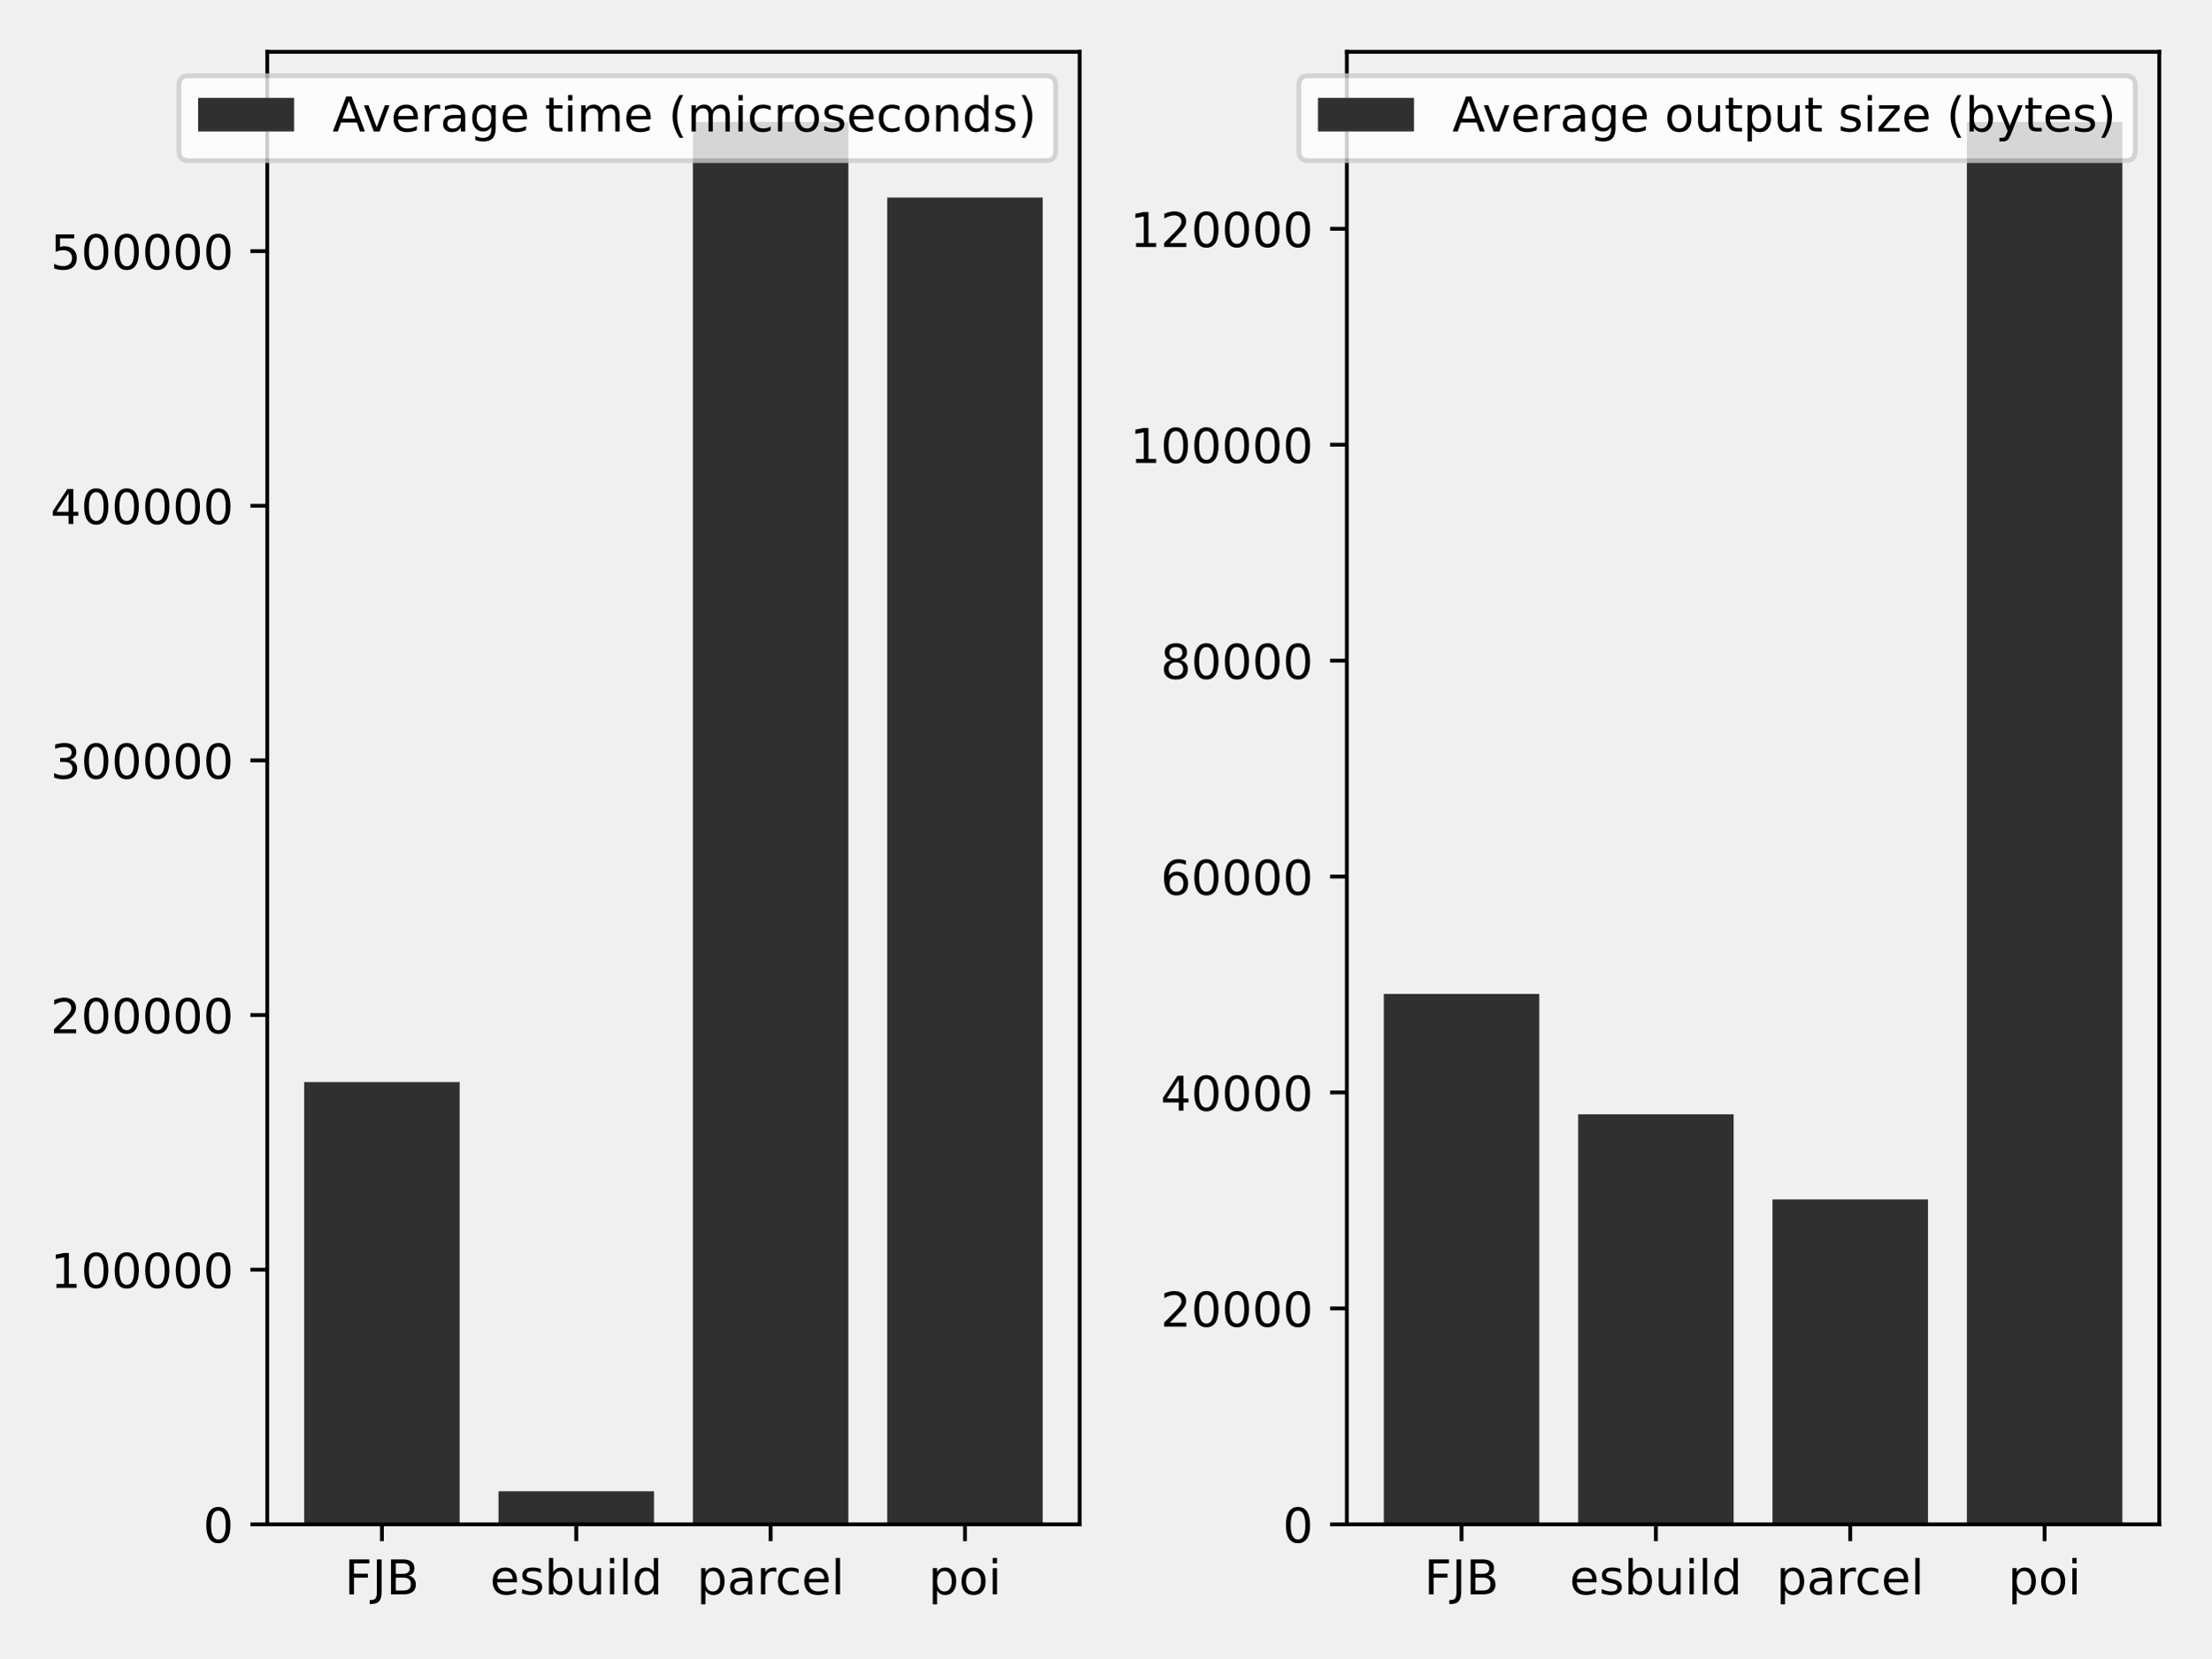
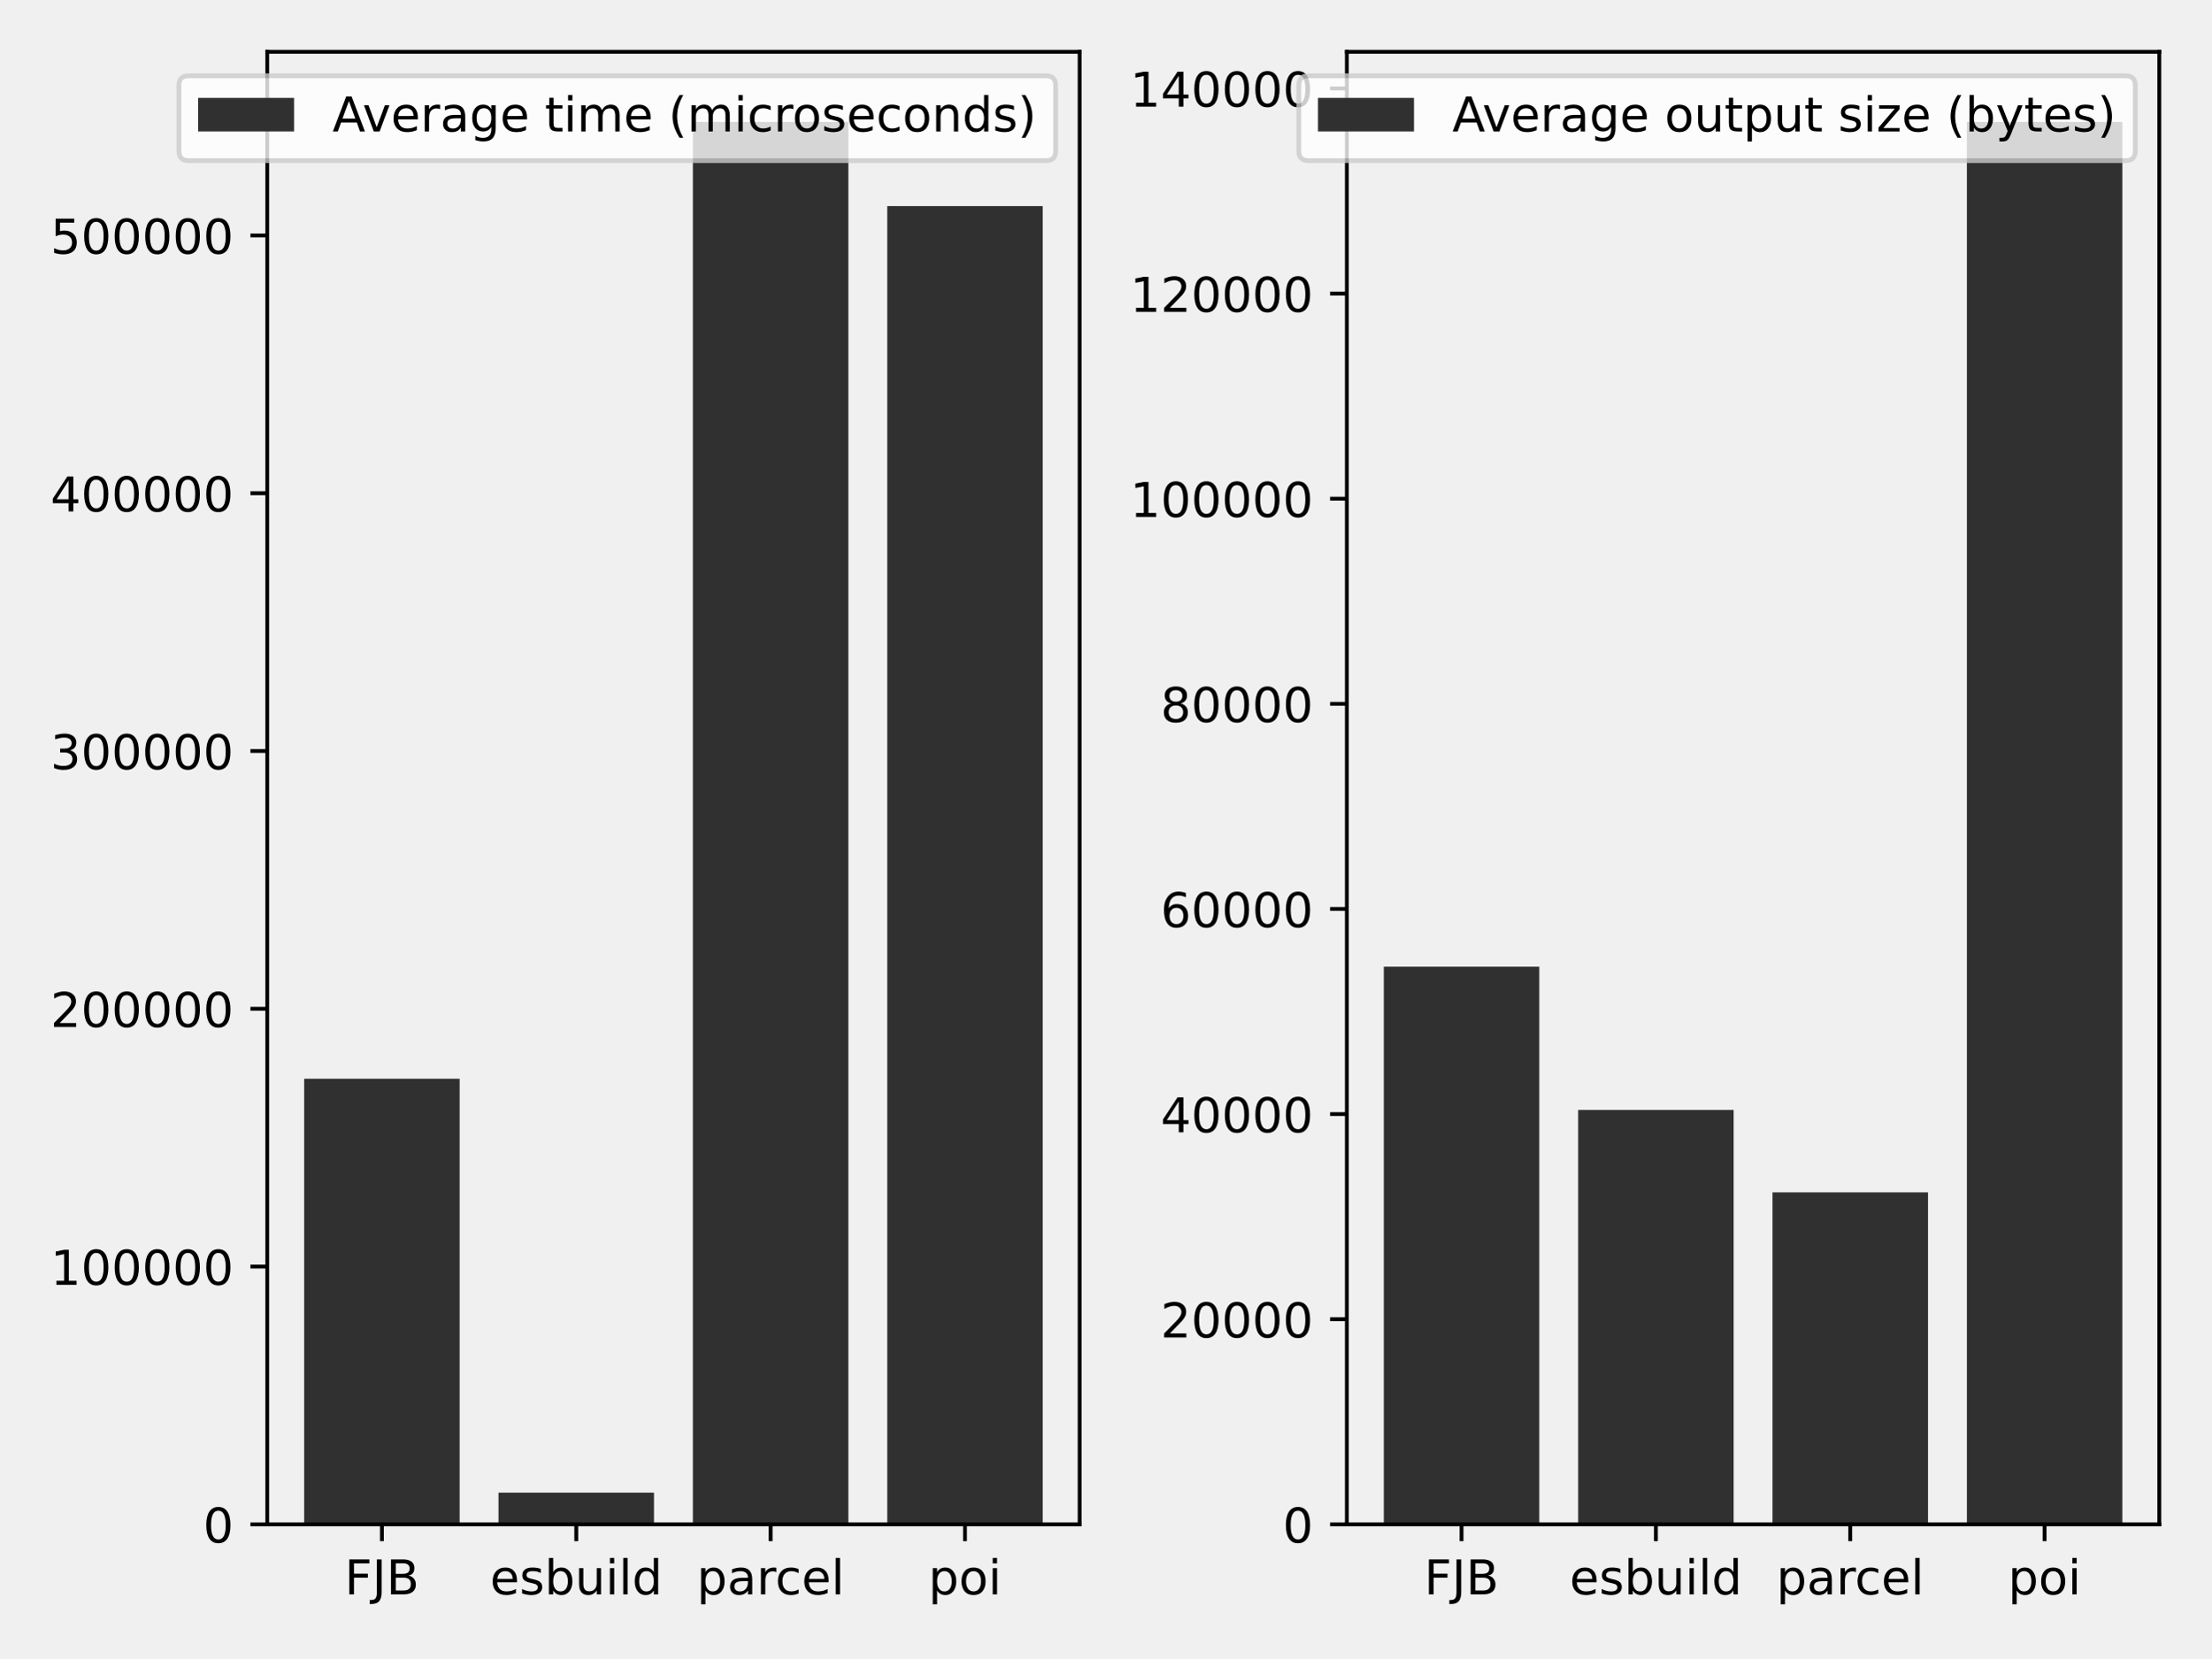
<svg xmlns="http://www.w3.org/2000/svg" xmlns:xlink="http://www.w3.org/1999/xlink" height="345.6pt" version="1.1" viewBox="0 0 460.8 345.6" width="460.8pt">
  <defs>
    <style type="text/css">*{stroke-linecap:butt;stroke-linejoin:round;}</style>
  </defs>
  <g id="figure_1">
    <g id="patch_1">
      <path d="M 0 345.6  L 460.8 345.6  L 460.8 0  L 0 0  z " style="fill:none;" />
    </g>
    <g id="axes_1">
      <g id="patch_2">
        <path d="M 55.69 317.72  L 225 317.72  L 225 10.8  L 55.69 10.8  z " style="fill:none;" />
      </g>
      <g id="patch_3">
-         <path clip-path="url(#pa4a17bff39)" d="M 63.386 317.72  L 95.79 317.72  L 95.79 225.538  L 63.386 225.538  z " style="fill:#303030;" />
+         <path clip-path="url(#p96d8b000bb)" d="M 63.386 317.72  L 95.79 317.72  L 95.79 224.85  L 63.386 224.85  z " style="fill:#303030;" />
      </g>
      <g id="patch_4">
-         <path clip-path="url(#pa4a17bff39)" d="M 103.891 317.72  L 136.295 317.72  L 136.295 310.823  L 103.891 310.823  z " style="fill:#303030;" />
+         <path clip-path="url(#p96d8b000bb)" d="M 103.891 317.72  L 136.295 317.72  L 136.295 311.109  L 103.891 311.109  z " style="fill:#303030;" />
      </g>
      <g id="patch_5">
-         <path clip-path="url(#pa4a17bff39)" d="M 144.395 317.72  L 176.799 317.72  L 176.799 25.415  L 144.395 25.415  z " style="fill:#303030;" />
+         <path clip-path="url(#p96d8b000bb)" d="M 144.395 317.72  L 176.799 317.72  L 176.799 25.415  L 144.395 25.415  z " style="fill:#303030;" />
      </g>
      <g id="patch_6">
-         <path clip-path="url(#pa4a17bff39)" d="M 184.9 317.72  L 217.304 317.72  L 217.304 41.172  L 184.9 41.172  z " style="fill:#303030;" />
+         <path clip-path="url(#p96d8b000bb)" d="M 184.9 317.72  L 217.304 317.72  L 217.304 42.957  L 184.9 42.957  z " style="fill:#303030;" />
      </g>
      <g id="matplotlib.axis_1">
        <g id="xtick_1">
          <g id="line2d_1">
            <defs>
-               <path d="M 0 0  L 0 3.5  " id="m2bb7d2130a" style="stroke:#000000;stroke-width:0.8;" />
+               <path d="M 0 0  L 0 3.5  " id="m49a5383180" style="stroke:#000000;stroke-width:0.8;" />
            </defs>
            <g>
-               <use style="stroke:#000000;stroke-width:0.8;" x="79.588" xlink:href="#m2bb7d2130a" y="317.72" />
+               <use style="stroke:#000000;stroke-width:0.8;" x="79.588" xlink:href="#m49a5383180" y="317.72" />
            </g>
          </g>
          <g id="text_1">
            <g transform="translate(71.80657 332.3184)scale(0.1 -0.1)">
              <defs>
                <path d="M 9.812 72.906  L 51.703 72.906  L 51.703 64.594  L 19.672 64.594  L 19.672 43.109  L 48.578 43.109  L 48.578 34.812  L 19.672 34.812  L 19.672 0  L 9.812 0  z " id="DejaVuSans-70" />
                <path d="M 9.812 72.906  L 19.672 72.906  L 19.672 5.078  Q 19.672 -8.109 14.672 -14.062  Q 9.672 -20.016 -1.422 -20.016  L -5.172 -20.016  L -5.172 -11.719  L -2.094 -11.719  Q 4.438 -11.719 7.125 -8.047  Q 9.812 -4.391 9.812 5.078  z " id="DejaVuSans-74" />
                <path d="M 19.672 34.812  L 19.672 8.109  L 35.5 8.109  Q 43.453 8.109 47.281 11.406  Q 51.125 14.703 51.125 21.484  Q 51.125 28.328 47.281 31.562  Q 43.453 34.812 35.5 34.812  z M 19.672 64.797  L 19.672 42.828  L 34.281 42.828  Q 41.5 42.828 45.031 45.531  Q 48.578 48.25 48.578 53.812  Q 48.578 59.328 45.031 62.062  Q 41.5 64.797 34.281 64.797  z M 9.812 72.906  L 35.016 72.906  Q 46.297 72.906 52.391 68.219  Q 58.5 63.531 58.5 54.891  Q 58.5 48.188 55.375 44.234  Q 52.25 40.281 46.188 39.312  Q 53.469 37.75 57.5 32.781  Q 61.531 27.828 61.531 20.406  Q 61.531 10.641 54.891 5.312  Q 48.25 0 35.984 0  L 9.812 0  z " id="DejaVuSans-66" />
              </defs>
              <use xlink:href="#DejaVuSans-70" />
              <use x="57.52" xlink:href="#DejaVuSans-74" />
              <use x="87.012" xlink:href="#DejaVuSans-66" />
            </g>
          </g>
        </g>
        <g id="xtick_2">
          <g id="line2d_2">
            <g>
-               <use style="stroke:#000000;stroke-width:0.8;" x="120.093" xlink:href="#m2bb7d2130a" y="317.72" />
+               <use style="stroke:#000000;stroke-width:0.8;" x="120.093" xlink:href="#m49a5383180" y="317.72" />
            </g>
          </g>
          <g id="text_2">
            <g transform="translate(102.116 332.3184)scale(0.1 -0.1)">
              <defs>
                <path d="M 56.203 29.594  L 56.203 25.203  L 14.891 25.203  Q 15.484 15.922 20.484 11.062  Q 25.484 6.203 34.422 6.203  Q 39.594 6.203 44.453 7.469  Q 49.312 8.734 54.109 11.281  L 54.109 2.781  Q 49.266 0.734 44.188 -0.344  Q 39.109 -1.422 33.891 -1.422  Q 20.797 -1.422 13.156 6.188  Q 5.516 13.812 5.516 26.812  Q 5.516 40.234 12.766 48.109  Q 20.016 56 32.328 56  Q 43.359 56 49.781 48.891  Q 56.203 41.797 56.203 29.594  z M 47.219 32.234  Q 47.125 39.594 43.094 43.984  Q 39.062 48.391 32.422 48.391  Q 24.906 48.391 20.391 44.141  Q 15.875 39.891 15.188 32.172  z " id="DejaVuSans-101" />
                <path d="M 44.281 53.078  L 44.281 44.578  Q 40.484 46.531 36.375 47.5  Q 32.281 48.484 27.875 48.484  Q 21.188 48.484 17.844 46.438  Q 14.5 44.391 14.5 40.281  Q 14.5 37.156 16.891 35.375  Q 19.281 33.594 26.516 31.984  L 29.594 31.297  Q 39.156 29.25 43.188 25.516  Q 47.219 21.781 47.219 15.094  Q 47.219 7.469 41.188 3.016  Q 35.156 -1.422 24.609 -1.422  Q 20.219 -1.422 15.453 -0.562  Q 10.688 0.297 5.422 2  L 5.422 11.281  Q 10.406 8.688 15.234 7.391  Q 20.062 6.109 24.812 6.109  Q 31.156 6.109 34.562 8.281  Q 37.984 10.453 37.984 14.406  Q 37.984 18.062 35.516 20.016  Q 33.062 21.969 24.703 23.781  L 21.578 24.516  Q 13.234 26.266 9.516 29.906  Q 5.812 33.547 5.812 39.891  Q 5.812 47.609 11.281 51.797  Q 16.75 56 26.812 56  Q 31.781 56 36.172 55.266  Q 40.578 54.547 44.281 53.078  z " id="DejaVuSans-115" />
                <path d="M 48.688 27.297  Q 48.688 37.203 44.609 42.844  Q 40.531 48.484 33.406 48.484  Q 26.266 48.484 22.188 42.844  Q 18.109 37.203 18.109 27.297  Q 18.109 17.391 22.188 11.75  Q 26.266 6.109 33.406 6.109  Q 40.531 6.109 44.609 11.75  Q 48.688 17.391 48.688 27.297  z M 18.109 46.391  Q 20.953 51.266 25.266 53.625  Q 29.594 56 35.594 56  Q 45.562 56 51.781 48.094  Q 58.016 40.188 58.016 27.297  Q 58.016 14.406 51.781 6.484  Q 45.562 -1.422 35.594 -1.422  Q 29.594 -1.422 25.266 0.953  Q 20.953 3.328 18.109 8.203  L 18.109 0  L 9.078 0  L 9.078 75.984  L 18.109 75.984  z " id="DejaVuSans-98" />
                <path d="M 8.5 21.578  L 8.5 54.688  L 17.484 54.688  L 17.484 21.922  Q 17.484 14.156 20.5 10.266  Q 23.531 6.391 29.594 6.391  Q 36.859 6.391 41.078 11.031  Q 45.312 15.672 45.312 23.688  L 45.312 54.688  L 54.297 54.688  L 54.297 0  L 45.312 0  L 45.312 8.406  Q 42.047 3.422 37.719 1  Q 33.406 -1.422 27.688 -1.422  Q 18.266 -1.422 13.375 4.438  Q 8.5 10.297 8.5 21.578  z M 31.109 56  z " id="DejaVuSans-117" />
                <path d="M 9.422 54.688  L 18.406 54.688  L 18.406 0  L 9.422 0  z M 9.422 75.984  L 18.406 75.984  L 18.406 64.594  L 9.422 64.594  z " id="DejaVuSans-105" />
                <path d="M 9.422 75.984  L 18.406 75.984  L 18.406 0  L 9.422 0  z " id="DejaVuSans-108" />
                <path d="M 45.406 46.391  L 45.406 75.984  L 54.391 75.984  L 54.391 0  L 45.406 0  L 45.406 8.203  Q 42.578 3.328 38.25 0.953  Q 33.938 -1.422 27.875 -1.422  Q 17.969 -1.422 11.734 6.484  Q 5.516 14.406 5.516 27.297  Q 5.516 40.188 11.734 48.094  Q 17.969 56 27.875 56  Q 33.938 56 38.25 53.625  Q 42.578 51.266 45.406 46.391  z M 14.797 27.297  Q 14.797 17.391 18.875 11.75  Q 22.953 6.109 30.078 6.109  Q 37.203 6.109 41.297 11.75  Q 45.406 17.391 45.406 27.297  Q 45.406 37.203 41.297 42.844  Q 37.203 48.484 30.078 48.484  Q 22.953 48.484 18.875 42.844  Q 14.797 37.203 14.797 27.297  z " id="DejaVuSans-100" />
              </defs>
              <use xlink:href="#DejaVuSans-101" />
              <use x="61.523" xlink:href="#DejaVuSans-115" />
              <use x="113.623" xlink:href="#DejaVuSans-98" />
              <use x="177.1" xlink:href="#DejaVuSans-117" />
              <use x="240.479" xlink:href="#DejaVuSans-105" />
              <use x="268.262" xlink:href="#DejaVuSans-108" />
              <use x="296.045" xlink:href="#DejaVuSans-100" />
            </g>
          </g>
        </g>
        <g id="xtick_3">
          <g id="line2d_3">
            <g>
-               <use style="stroke:#000000;stroke-width:0.8;" x="160.597" xlink:href="#m2bb7d2130a" y="317.72" />
+               <use style="stroke:#000000;stroke-width:0.8;" x="160.597" xlink:href="#m49a5383180" y="317.72" />
            </g>
          </g>
          <g id="text_3">
            <g transform="translate(145.2013 332.3184)scale(0.1 -0.1)">
              <defs>
                <path d="M 18.109 8.203  L 18.109 -20.797  L 9.078 -20.797  L 9.078 54.688  L 18.109 54.688  L 18.109 46.391  Q 20.953 51.266 25.266 53.625  Q 29.594 56 35.594 56  Q 45.562 56 51.781 48.094  Q 58.016 40.188 58.016 27.297  Q 58.016 14.406 51.781 6.484  Q 45.562 -1.422 35.594 -1.422  Q 29.594 -1.422 25.266 0.953  Q 20.953 3.328 18.109 8.203  z M 48.688 27.297  Q 48.688 37.203 44.609 42.844  Q 40.531 48.484 33.406 48.484  Q 26.266 48.484 22.188 42.844  Q 18.109 37.203 18.109 27.297  Q 18.109 17.391 22.188 11.75  Q 26.266 6.109 33.406 6.109  Q 40.531 6.109 44.609 11.75  Q 48.688 17.391 48.688 27.297  z " id="DejaVuSans-112" />
                <path d="M 34.281 27.484  Q 23.391 27.484 19.188 25  Q 14.984 22.516 14.984 16.5  Q 14.984 11.719 18.141 8.906  Q 21.297 6.109 26.703 6.109  Q 34.188 6.109 38.703 11.406  Q 43.219 16.703 43.219 25.484  L 43.219 27.484  z M 52.203 31.203  L 52.203 0  L 43.219 0  L 43.219 8.297  Q 40.141 3.328 35.547 0.953  Q 30.953 -1.422 24.312 -1.422  Q 15.922 -1.422 10.953 3.297  Q 6 8.016 6 15.922  Q 6 25.141 12.172 29.828  Q 18.359 34.516 30.609 34.516  L 43.219 34.516  L 43.219 35.406  Q 43.219 41.609 39.141 45  Q 35.062 48.391 27.688 48.391  Q 23 48.391 18.547 47.266  Q 14.109 46.141 10.016 43.891  L 10.016 52.203  Q 14.938 54.109 19.578 55.047  Q 24.219 56 28.609 56  Q 40.484 56 46.344 49.844  Q 52.203 43.703 52.203 31.203  z " id="DejaVuSans-97" />
                <path d="M 41.109 46.297  Q 39.594 47.172 37.812 47.578  Q 36.031 48 33.891 48  Q 26.266 48 22.188 43.047  Q 18.109 38.094 18.109 28.812  L 18.109 0  L 9.078 0  L 9.078 54.688  L 18.109 54.688  L 18.109 46.188  Q 20.953 51.172 25.484 53.578  Q 30.031 56 36.531 56  Q 37.453 56 38.578 55.875  Q 39.703 55.766 41.062 55.516  z " id="DejaVuSans-114" />
                <path d="M 48.781 52.594  L 48.781 44.188  Q 44.969 46.297 41.141 47.344  Q 37.312 48.391 33.406 48.391  Q 24.656 48.391 19.812 42.844  Q 14.984 37.312 14.984 27.297  Q 14.984 17.281 19.812 11.734  Q 24.656 6.203 33.406 6.203  Q 37.312 6.203 41.141 7.25  Q 44.969 8.297 48.781 10.406  L 48.781 2.094  Q 45.016 0.344 40.984 -0.531  Q 36.969 -1.422 32.422 -1.422  Q 20.062 -1.422 12.781 6.344  Q 5.516 14.109 5.516 27.297  Q 5.516 40.672 12.859 48.328  Q 20.219 56 33.016 56  Q 37.156 56 41.109 55.141  Q 45.062 54.297 48.781 52.594  z " id="DejaVuSans-99" />
              </defs>
              <use xlink:href="#DejaVuSans-112" />
              <use x="63.477" xlink:href="#DejaVuSans-97" />
              <use x="124.756" xlink:href="#DejaVuSans-114" />
              <use x="163.619" xlink:href="#DejaVuSans-99" />
              <use x="218.6" xlink:href="#DejaVuSans-101" />
              <use x="280.123" xlink:href="#DejaVuSans-108" />
            </g>
          </g>
        </g>
        <g id="xtick_4">
          <g id="line2d_4">
            <g>
-               <use style="stroke:#000000;stroke-width:0.8;" x="201.102" xlink:href="#m2bb7d2130a" y="317.72" />
+               <use style="stroke:#000000;stroke-width:0.8;" x="201.102" xlink:href="#m49a5383180" y="317.72" />
            </g>
          </g>
          <g id="text_4">
            <g transform="translate(193.4795 332.3184)scale(0.1 -0.1)">
              <defs>
                <path d="M 30.609 48.391  Q 23.391 48.391 19.188 42.75  Q 14.984 37.109 14.984 27.297  Q 14.984 17.484 19.156 11.844  Q 23.344 6.203 30.609 6.203  Q 37.797 6.203 41.984 11.859  Q 46.188 17.531 46.188 27.297  Q 46.188 37.016 41.984 42.703  Q 37.797 48.391 30.609 48.391  z M 30.609 56  Q 42.328 56 49.016 48.375  Q 55.719 40.766 55.719 27.297  Q 55.719 13.875 49.016 6.219  Q 42.328 -1.422 30.609 -1.422  Q 18.844 -1.422 12.172 6.219  Q 5.516 13.875 5.516 27.297  Q 5.516 40.766 12.172 48.375  Q 18.844 56 30.609 56  z " id="DejaVuSans-111" />
              </defs>
              <use xlink:href="#DejaVuSans-112" />
              <use x="63.477" xlink:href="#DejaVuSans-111" />
              <use x="124.658" xlink:href="#DejaVuSans-105" />
            </g>
          </g>
        </g>
      </g>
      <g id="matplotlib.axis_2">
        <g id="ytick_1">
          <g id="line2d_5">
            <defs>
-               <path d="M 0 0  L -3.5 0  " id="m1b1dbb1308" style="stroke:#000000;stroke-width:0.8;" />
+               <path d="M 0 0  L -3.5 0  " id="m33bd3192a8" style="stroke:#000000;stroke-width:0.8;" />
            </defs>
            <g>
-               <use style="stroke:#000000;stroke-width:0.8;" x="55.69" xlink:href="#m1b1dbb1308" y="317.72" />
+               <use style="stroke:#000000;stroke-width:0.8;" x="55.69" xlink:href="#m33bd3192a8" y="317.72" />
            </g>
          </g>
          <g id="text_5">
            <g transform="translate(42.3275 321.5192)scale(0.1 -0.1)">
              <defs>
                <path d="M 31.781 66.406  Q 24.172 66.406 20.328 58.906  Q 16.5 51.422 16.5 36.375  Q 16.5 21.391 20.328 13.891  Q 24.172 6.391 31.781 6.391  Q 39.453 6.391 43.281 13.891  Q 47.125 21.391 47.125 36.375  Q 47.125 51.422 43.281 58.906  Q 39.453 66.406 31.781 66.406  z M 31.781 74.219  Q 44.047 74.219 50.516 64.516  Q 56.984 54.828 56.984 36.375  Q 56.984 17.969 50.516 8.266  Q 44.047 -1.422 31.781 -1.422  Q 19.531 -1.422 13.062 8.266  Q 6.594 17.969 6.594 36.375  Q 6.594 54.828 13.062 64.516  Q 19.531 74.219 31.781 74.219  z " id="DejaVuSans-48" />
              </defs>
              <use xlink:href="#DejaVuSans-48" />
            </g>
          </g>
        </g>
        <g id="ytick_2">
          <g id="line2d_6">
            <g>
-               <use style="stroke:#000000;stroke-width:0.8;" x="55.69" xlink:href="#m1b1dbb1308" y="264.643" />
+               <use style="stroke:#000000;stroke-width:0.8;" x="55.69" xlink:href="#m33bd3192a8" y="263.991" />
            </g>
          </g>
          <g id="text_6">
-             <g transform="translate(10.515 268.4426)scale(0.1 -0.1)">
+             <g transform="translate(10.515 267.7898)scale(0.1 -0.1)">
              <defs>
                <path d="M 12.406 8.297  L 28.516 8.297  L 28.516 63.922  L 10.984 60.406  L 10.984 69.391  L 28.422 72.906  L 38.281 72.906  L 38.281 8.297  L 54.391 8.297  L 54.391 0  L 12.406 0  z " id="DejaVuSans-49" />
              </defs>
              <use xlink:href="#DejaVuSans-49" />
              <use x="63.623" xlink:href="#DejaVuSans-48" />
              <use x="127.246" xlink:href="#DejaVuSans-48" />
              <use x="190.869" xlink:href="#DejaVuSans-48" />
              <use x="254.492" xlink:href="#DejaVuSans-48" />
              <use x="318.115" xlink:href="#DejaVuSans-48" />
            </g>
          </g>
        </g>
        <g id="ytick_3">
          <g id="line2d_7">
            <g>
-               <use style="stroke:#000000;stroke-width:0.8;" x="55.69" xlink:href="#m1b1dbb1308" y="211.567" />
+               <use style="stroke:#000000;stroke-width:0.8;" x="55.69" xlink:href="#m33bd3192a8" y="210.261" />
            </g>
          </g>
          <g id="text_7">
-             <g transform="translate(10.515 215.3659)scale(0.1 -0.1)">
+             <g transform="translate(10.515 214.0604)scale(0.1 -0.1)">
              <defs>
                <path d="M 19.188 8.297  L 53.609 8.297  L 53.609 0  L 7.328 0  L 7.328 8.297  Q 12.938 14.109 22.625 23.891  Q 32.328 33.688 34.812 36.531  Q 39.547 41.844 41.422 45.531  Q 43.312 49.219 43.312 52.781  Q 43.312 58.594 39.234 62.25  Q 35.156 65.922 28.609 65.922  Q 23.969 65.922 18.812 64.312  Q 13.672 62.703 7.812 59.422  L 7.812 69.391  Q 13.766 71.781 18.938 73  Q 24.125 74.219 28.422 74.219  Q 39.75 74.219 46.484 68.547  Q 53.219 62.891 53.219 53.422  Q 53.219 48.922 51.531 44.891  Q 49.859 40.875 45.406 35.406  Q 44.188 33.984 37.641 27.219  Q 31.109 20.453 19.188 8.297  z " id="DejaVuSans-50" />
              </defs>
              <use xlink:href="#DejaVuSans-50" />
              <use x="63.623" xlink:href="#DejaVuSans-48" />
              <use x="127.246" xlink:href="#DejaVuSans-48" />
              <use x="190.869" xlink:href="#DejaVuSans-48" />
              <use x="254.492" xlink:href="#DejaVuSans-48" />
              <use x="318.115" xlink:href="#DejaVuSans-48" />
            </g>
          </g>
        </g>
        <g id="ytick_4">
          <g id="line2d_8">
            <g>
-               <use style="stroke:#000000;stroke-width:0.8;" x="55.69" xlink:href="#m1b1dbb1308" y="158.49" />
+               <use style="stroke:#000000;stroke-width:0.8;" x="55.69" xlink:href="#m33bd3192a8" y="156.532" />
            </g>
          </g>
          <g id="text_8">
-             <g transform="translate(10.515 162.2893)scale(0.1 -0.1)">
+             <g transform="translate(10.515 160.3309)scale(0.1 -0.1)">
              <defs>
                <path d="M 40.578 39.312  Q 47.656 37.797 51.625 33  Q 55.609 28.219 55.609 21.188  Q 55.609 10.406 48.188 4.484  Q 40.766 -1.422 27.094 -1.422  Q 22.516 -1.422 17.656 -0.516  Q 12.797 0.391 7.625 2.203  L 7.625 11.719  Q 11.719 9.328 16.594 8.109  Q 21.484 6.891 26.812 6.891  Q 36.078 6.891 40.938 10.547  Q 45.797 14.203 45.797 21.188  Q 45.797 27.641 41.281 31.266  Q 36.766 34.906 28.719 34.906  L 20.219 34.906  L 20.219 43.016  L 29.109 43.016  Q 36.375 43.016 40.234 45.922  Q 44.094 48.828 44.094 54.297  Q 44.094 59.906 40.109 62.906  Q 36.141 65.922 28.719 65.922  Q 24.656 65.922 20.016 65.031  Q 15.375 64.156 9.812 62.312  L 9.812 71.094  Q 15.438 72.656 20.344 73.438  Q 25.25 74.219 29.594 74.219  Q 40.828 74.219 47.359 69.109  Q 53.906 64.016 53.906 55.328  Q 53.906 49.266 50.438 45.094  Q 46.969 40.922 40.578 39.312  z " id="DejaVuSans-51" />
              </defs>
              <use xlink:href="#DejaVuSans-51" />
              <use x="63.623" xlink:href="#DejaVuSans-48" />
              <use x="127.246" xlink:href="#DejaVuSans-48" />
              <use x="190.869" xlink:href="#DejaVuSans-48" />
              <use x="254.492" xlink:href="#DejaVuSans-48" />
              <use x="318.115" xlink:href="#DejaVuSans-48" />
            </g>
          </g>
        </g>
        <g id="ytick_5">
          <g id="line2d_9">
            <g>
-               <use style="stroke:#000000;stroke-width:0.8;" x="55.69" xlink:href="#m1b1dbb1308" y="105.413" />
+               <use style="stroke:#000000;stroke-width:0.8;" x="55.69" xlink:href="#m33bd3192a8" y="102.802" />
            </g>
          </g>
          <g id="text_9">
-             <g transform="translate(10.515 109.2126)scale(0.1 -0.1)">
+             <g transform="translate(10.515 106.6015)scale(0.1 -0.1)">
              <defs>
                <path d="M 37.797 64.312  L 12.891 25.391  L 37.797 25.391  z M 35.203 72.906  L 47.609 72.906  L 47.609 25.391  L 58.016 25.391  L 58.016 17.188  L 47.609 17.188  L 47.609 0  L 37.797 0  L 37.797 17.188  L 4.891 17.188  L 4.891 26.703  z " id="DejaVuSans-52" />
              </defs>
              <use xlink:href="#DejaVuSans-52" />
              <use x="63.623" xlink:href="#DejaVuSans-48" />
              <use x="127.246" xlink:href="#DejaVuSans-48" />
              <use x="190.869" xlink:href="#DejaVuSans-48" />
              <use x="254.492" xlink:href="#DejaVuSans-48" />
              <use x="318.115" xlink:href="#DejaVuSans-48" />
            </g>
          </g>
        </g>
        <g id="ytick_6">
          <g id="line2d_10">
            <g>
-               <use style="stroke:#000000;stroke-width:0.8;" x="55.69" xlink:href="#m1b1dbb1308" y="52.337" />
+               <use style="stroke:#000000;stroke-width:0.8;" x="55.69" xlink:href="#m33bd3192a8" y="49.073" />
            </g>
          </g>
          <g id="text_10">
-             <g transform="translate(10.515 56.13599)scale(0.1 -0.1)">
+             <g transform="translate(10.515 52.87206)scale(0.1 -0.1)">
              <defs>
                <path d="M 10.797 72.906  L 49.516 72.906  L 49.516 64.594  L 19.828 64.594  L 19.828 46.734  Q 21.969 47.469 24.109 47.828  Q 26.266 48.188 28.422 48.188  Q 40.625 48.188 47.75 41.5  Q 54.891 34.812 54.891 23.391  Q 54.891 11.625 47.562 5.094  Q 40.234 -1.422 26.906 -1.422  Q 22.312 -1.422 17.547 -0.641  Q 12.797 0.141 7.719 1.703  L 7.719 11.625  Q 12.109 9.234 16.797 8.062  Q 21.484 6.891 26.703 6.891  Q 35.156 6.891 40.078 11.328  Q 45.016 15.766 45.016 23.391  Q 45.016 31 40.078 35.438  Q 35.156 39.891 26.703 39.891  Q 22.75 39.891 18.812 39.016  Q 14.891 38.141 10.797 36.281  z " id="DejaVuSans-53" />
              </defs>
              <use xlink:href="#DejaVuSans-53" />
              <use x="63.623" xlink:href="#DejaVuSans-48" />
              <use x="127.246" xlink:href="#DejaVuSans-48" />
              <use x="190.869" xlink:href="#DejaVuSans-48" />
              <use x="254.492" xlink:href="#DejaVuSans-48" />
              <use x="318.115" xlink:href="#DejaVuSans-48" />
            </g>
          </g>
        </g>
      </g>
      <g id="patch_7">
        <path d="M 55.69 317.72  L 55.69 10.8  " style="fill:none;stroke:#000000;stroke-linecap:square;stroke-linejoin:miter;stroke-width:0.8;" />
      </g>
      <g id="patch_8">
        <path d="M 225 317.72  L 225 10.8  " style="fill:none;stroke:#000000;stroke-linecap:square;stroke-linejoin:miter;stroke-width:0.8;" />
      </g>
      <g id="patch_9">
        <path d="M 55.69 317.72  L 225 317.72  " style="fill:none;stroke:#000000;stroke-linecap:square;stroke-linejoin:miter;stroke-width:0.8;" />
      </g>
      <g id="patch_10">
        <path d="M 55.69 10.8  L 225 10.8  " style="fill:none;stroke:#000000;stroke-linecap:square;stroke-linejoin:miter;stroke-width:0.8;" />
      </g>
      <g id="legend_1">
        <g id="patch_11">
          <path d="M 39.286 33.478  L 218 33.478  Q 220 33.478 220 31.478  L 220 17.8  Q 220 15.8 218 15.8  L 39.286 15.8  Q 37.286 15.8 37.286 17.8  L 37.286 31.478  Q 37.286 33.478 39.286 33.478  z " style="fill:#ffffff;opacity:0.8;stroke:#cccccc;stroke-linejoin:miter;" />
        </g>
        <g id="patch_12">
          <path d="M 41.286 27.398  L 61.286 27.398  L 61.286 20.398  L 41.286 20.398  z " style="fill:#303030;" />
        </g>
        <g id="text_11">
          <g transform="translate(69.28594 27.39844)scale(0.1 -0.1)">
            <defs>
              <path d="M 34.188 63.188  L 20.797 26.906  L 47.609 26.906  z M 28.609 72.906  L 39.797 72.906  L 67.578 0  L 57.328 0  L 50.688 18.703  L 17.828 18.703  L 11.188 0  L 0.781 0  z " id="DejaVuSans-65" />
              <path d="M 2.984 54.688  L 12.5 54.688  L 29.594 8.797  L 46.688 54.688  L 56.203 54.688  L 35.688 0  L 23.484 0  z " id="DejaVuSans-118" />
              <path d="M 45.406 27.984  Q 45.406 37.75 41.375 43.109  Q 37.359 48.484 30.078 48.484  Q 22.859 48.484 18.828 43.109  Q 14.797 37.75 14.797 27.984  Q 14.797 18.266 18.828 12.891  Q 22.859 7.516 30.078 7.516  Q 37.359 7.516 41.375 12.891  Q 45.406 18.266 45.406 27.984  z M 54.391 6.781  Q 54.391 -7.172 48.188 -13.984  Q 42 -20.797 29.203 -20.797  Q 24.469 -20.797 20.266 -20.094  Q 16.062 -19.391 12.109 -17.922  L 12.109 -9.188  Q 16.062 -11.328 19.922 -12.344  Q 23.781 -13.375 27.781 -13.375  Q 36.625 -13.375 41.016 -8.766  Q 45.406 -4.156 45.406 5.172  L 45.406 9.625  Q 42.625 4.781 38.281 2.391  Q 33.938 0 27.875 0  Q 17.828 0 11.672 7.656  Q 5.516 15.328 5.516 27.984  Q 5.516 40.672 11.672 48.328  Q 17.828 56 27.875 56  Q 33.938 56 38.281 53.609  Q 42.625 51.219 45.406 46.391  L 45.406 54.688  L 54.391 54.688  z " id="DejaVuSans-103" />
              <path id="DejaVuSans-32" />
              <path d="M 18.312 70.219  L 18.312 54.688  L 36.812 54.688  L 36.812 47.703  L 18.312 47.703  L 18.312 18.016  Q 18.312 11.328 20.141 9.422  Q 21.969 7.516 27.594 7.516  L 36.812 7.516  L 36.812 0  L 27.594 0  Q 17.188 0 13.234 3.875  Q 9.281 7.766 9.281 18.016  L 9.281 47.703  L 2.688 47.703  L 2.688 54.688  L 9.281 54.688  L 9.281 70.219  z " id="DejaVuSans-116" />
              <path d="M 52 44.188  Q 55.375 50.25 60.062 53.125  Q 64.75 56 71.094 56  Q 79.641 56 84.281 50.016  Q 88.922 44.047 88.922 33.016  L 88.922 0  L 79.891 0  L 79.891 32.719  Q 79.891 40.578 77.094 44.375  Q 74.312 48.188 68.609 48.188  Q 61.625 48.188 57.562 43.547  Q 53.516 38.922 53.516 30.906  L 53.516 0  L 44.484 0  L 44.484 32.719  Q 44.484 40.625 41.703 44.406  Q 38.922 48.188 33.109 48.188  Q 26.219 48.188 22.156 43.531  Q 18.109 38.875 18.109 30.906  L 18.109 0  L 9.078 0  L 9.078 54.688  L 18.109 54.688  L 18.109 46.188  Q 21.188 51.219 25.484 53.609  Q 29.781 56 35.688 56  Q 41.656 56 45.828 52.969  Q 50 49.953 52 44.188  z " id="DejaVuSans-109" />
              <path d="M 31 75.875  Q 24.469 64.656 21.281 53.656  Q 18.109 42.672 18.109 31.391  Q 18.109 20.125 21.312 9.062  Q 24.516 -2 31 -13.188  L 23.188 -13.188  Q 15.875 -1.703 12.234 9.375  Q 8.594 20.453 8.594 31.391  Q 8.594 42.281 12.203 53.312  Q 15.828 64.359 23.188 75.875  z " id="DejaVuSans-40" />
              <path d="M 54.891 33.016  L 54.891 0  L 45.906 0  L 45.906 32.719  Q 45.906 40.484 42.875 44.328  Q 39.844 48.188 33.797 48.188  Q 26.516 48.188 22.312 43.547  Q 18.109 38.922 18.109 30.906  L 18.109 0  L 9.078 0  L 9.078 54.688  L 18.109 54.688  L 18.109 46.188  Q 21.344 51.125 25.703 53.562  Q 30.078 56 35.797 56  Q 45.219 56 50.047 50.172  Q 54.891 44.344 54.891 33.016  z " id="DejaVuSans-110" />
              <path d="M 8.016 75.875  L 15.828 75.875  Q 23.141 64.359 26.781 53.312  Q 30.422 42.281 30.422 31.391  Q 30.422 20.453 26.781 9.375  Q 23.141 -1.703 15.828 -13.188  L 8.016 -13.188  Q 14.5 -2 17.703 9.062  Q 20.906 20.125 20.906 31.391  Q 20.906 42.672 17.703 53.656  Q 14.5 64.656 8.016 75.875  z " id="DejaVuSans-41" />
            </defs>
            <use xlink:href="#DejaVuSans-65" />
            <use x="62.533" xlink:href="#DejaVuSans-118" />
            <use x="121.713" xlink:href="#DejaVuSans-101" />
            <use x="183.236" xlink:href="#DejaVuSans-114" />
            <use x="224.35" xlink:href="#DejaVuSans-97" />
            <use x="285.629" xlink:href="#DejaVuSans-103" />
            <use x="349.105" xlink:href="#DejaVuSans-101" />
            <use x="410.629" xlink:href="#DejaVuSans-32" />
            <use x="442.416" xlink:href="#DejaVuSans-116" />
            <use x="481.625" xlink:href="#DejaVuSans-105" />
            <use x="509.408" xlink:href="#DejaVuSans-109" />
            <use x="606.82" xlink:href="#DejaVuSans-101" />
            <use x="668.344" xlink:href="#DejaVuSans-32" />
            <use x="700.131" xlink:href="#DejaVuSans-40" />
            <use x="739.145" xlink:href="#DejaVuSans-109" />
            <use x="836.557" xlink:href="#DejaVuSans-105" />
            <use x="864.34" xlink:href="#DejaVuSans-99" />
            <use x="919.32" xlink:href="#DejaVuSans-114" />
            <use x="958.184" xlink:href="#DejaVuSans-111" />
            <use x="1019.365" xlink:href="#DejaVuSans-115" />
            <use x="1071.465" xlink:href="#DejaVuSans-101" />
            <use x="1132.988" xlink:href="#DejaVuSans-99" />
            <use x="1187.969" xlink:href="#DejaVuSans-111" />
            <use x="1249.15" xlink:href="#DejaVuSans-110" />
            <use x="1312.529" xlink:href="#DejaVuSans-100" />
            <use x="1376.006" xlink:href="#DejaVuSans-115" />
            <use x="1428.105" xlink:href="#DejaVuSans-41" />
          </g>
        </g>
      </g>
    </g>
    <g id="axes_2">
      <g id="patch_13">
        <path d="M 280.69 317.72  L 450 317.72  L 450 10.8  L 280.69 10.8  z " style="fill:none;" />
      </g>
      <g id="patch_14">
-         <path clip-path="url(#pfb3cc925a8)" d="M 288.386 317.72  L 320.79 317.72  L 320.79 207.162  L 288.386 207.162  z " style="fill:#303030;" />
+         <path clip-path="url(#pe17df7cff6)" d="M 288.386 317.72  L 320.79 317.72  L 320.79 201.491  L 288.386 201.491  z " style="fill:#303030;" />
      </g>
      <g id="patch_15">
-         <path clip-path="url(#pfb3cc925a8)" d="M 328.891 317.72  L 361.295 317.72  L 361.295 232.25  L 328.891 232.25  z " style="fill:#303030;" />
+         <path clip-path="url(#pe17df7cff6)" d="M 328.891 317.72  L 361.295 317.72  L 361.295 231.341  L 328.891 231.341  z " style="fill:#303030;" />
      </g>
      <g id="patch_16">
-         <path clip-path="url(#pfb3cc925a8)" d="M 369.395 317.72  L 401.799 317.72  L 401.799 250.004  L 369.395 250.004  z " style="fill:#303030;" />
+         <path clip-path="url(#pe17df7cff6)" d="M 369.395 317.72  L 401.799 317.72  L 401.799 248.52  L 369.395 248.52  z " style="fill:#303030;" />
      </g>
      <g id="patch_17">
-         <path clip-path="url(#pfb3cc925a8)" d="M 409.9 317.72  L 442.304 317.72  L 442.304 25.415  L 409.9 25.415  z " style="fill:#303030;" />
+         <path clip-path="url(#pe17df7cff6)" d="M 409.9 317.72  L 442.304 317.72  L 442.304 25.415  L 409.9 25.415  z " style="fill:#303030;" />
      </g>
      <g id="matplotlib.axis_3">
        <g id="xtick_5">
          <g id="line2d_11">
            <g>
-               <use style="stroke:#000000;stroke-width:0.8;" x="304.588" xlink:href="#m2bb7d2130a" y="317.72" />
+               <use style="stroke:#000000;stroke-width:0.8;" x="304.588" xlink:href="#m49a5383180" y="317.72" />
            </g>
          </g>
          <g id="text_12">
            <g transform="translate(296.8066 332.3184)scale(0.1 -0.1)">
              <use xlink:href="#DejaVuSans-70" />
              <use x="57.52" xlink:href="#DejaVuSans-74" />
              <use x="87.012" xlink:href="#DejaVuSans-66" />
            </g>
          </g>
        </g>
        <g id="xtick_6">
          <g id="line2d_12">
            <g>
-               <use style="stroke:#000000;stroke-width:0.8;" x="345.093" xlink:href="#m2bb7d2130a" y="317.72" />
+               <use style="stroke:#000000;stroke-width:0.8;" x="345.093" xlink:href="#m49a5383180" y="317.72" />
            </g>
          </g>
          <g id="text_13">
            <g transform="translate(327.116 332.3184)scale(0.1 -0.1)">
              <use xlink:href="#DejaVuSans-101" />
              <use x="61.523" xlink:href="#DejaVuSans-115" />
              <use x="113.623" xlink:href="#DejaVuSans-98" />
              <use x="177.1" xlink:href="#DejaVuSans-117" />
              <use x="240.479" xlink:href="#DejaVuSans-105" />
              <use x="268.262" xlink:href="#DejaVuSans-108" />
              <use x="296.045" xlink:href="#DejaVuSans-100" />
            </g>
          </g>
        </g>
        <g id="xtick_7">
          <g id="line2d_13">
            <g>
-               <use style="stroke:#000000;stroke-width:0.8;" x="385.597" xlink:href="#m2bb7d2130a" y="317.72" />
+               <use style="stroke:#000000;stroke-width:0.8;" x="385.597" xlink:href="#m49a5383180" y="317.72" />
            </g>
          </g>
          <g id="text_14">
            <g transform="translate(370.2013 332.3184)scale(0.1 -0.1)">
              <use xlink:href="#DejaVuSans-112" />
              <use x="63.477" xlink:href="#DejaVuSans-97" />
              <use x="124.756" xlink:href="#DejaVuSans-114" />
              <use x="163.619" xlink:href="#DejaVuSans-99" />
              <use x="218.6" xlink:href="#DejaVuSans-101" />
              <use x="280.123" xlink:href="#DejaVuSans-108" />
            </g>
          </g>
        </g>
        <g id="xtick_8">
          <g id="line2d_14">
            <g>
-               <use style="stroke:#000000;stroke-width:0.8;" x="426.102" xlink:href="#m2bb7d2130a" y="317.72" />
+               <use style="stroke:#000000;stroke-width:0.8;" x="426.102" xlink:href="#m49a5383180" y="317.72" />
            </g>
          </g>
          <g id="text_15">
            <g transform="translate(418.4795 332.3184)scale(0.1 -0.1)">
              <use xlink:href="#DejaVuSans-112" />
              <use x="63.477" xlink:href="#DejaVuSans-111" />
              <use x="124.658" xlink:href="#DejaVuSans-105" />
            </g>
          </g>
        </g>
      </g>
      <g id="matplotlib.axis_4">
        <g id="ytick_7">
          <g id="line2d_15">
            <g>
-               <use style="stroke:#000000;stroke-width:0.8;" x="280.69" xlink:href="#m1b1dbb1308" y="317.72" />
+               <use style="stroke:#000000;stroke-width:0.8;" x="280.69" xlink:href="#m33bd3192a8" y="317.72" />
            </g>
          </g>
          <g id="text_16">
            <g transform="translate(267.3275 321.5192)scale(0.1 -0.1)">
              <use xlink:href="#DejaVuSans-48" />
            </g>
          </g>
        </g>
        <g id="ytick_8">
          <g id="line2d_16">
            <g>
-               <use style="stroke:#000000;stroke-width:0.8;" x="280.69" xlink:href="#m1b1dbb1308" y="272.713" />
+               <use style="stroke:#000000;stroke-width:0.8;" x="280.69" xlink:href="#m33bd3192a8" y="274.965" />
            </g>
          </g>
          <g id="text_17">
-             <g transform="translate(241.8775 276.5123)scale(0.1 -0.1)">
+             <g transform="translate(241.8775 278.7638)scale(0.1 -0.1)">
              <use xlink:href="#DejaVuSans-50" />
              <use x="63.623" xlink:href="#DejaVuSans-48" />
              <use x="127.246" xlink:href="#DejaVuSans-48" />
              <use x="190.869" xlink:href="#DejaVuSans-48" />
              <use x="254.492" xlink:href="#DejaVuSans-48" />
            </g>
          </g>
        </g>
        <g id="ytick_9">
          <g id="line2d_17">
            <g>
-               <use style="stroke:#000000;stroke-width:0.8;" x="280.69" xlink:href="#m1b1dbb1308" y="227.706" />
+               <use style="stroke:#000000;stroke-width:0.8;" x="280.69" xlink:href="#m33bd3192a8" y="232.209" />
            </g>
          </g>
          <g id="text_18">
-             <g transform="translate(241.8775 231.5055)scale(0.1 -0.1)">
+             <g transform="translate(241.8775 236.0084)scale(0.1 -0.1)">
              <use xlink:href="#DejaVuSans-52" />
              <use x="63.623" xlink:href="#DejaVuSans-48" />
              <use x="127.246" xlink:href="#DejaVuSans-48" />
              <use x="190.869" xlink:href="#DejaVuSans-48" />
              <use x="254.492" xlink:href="#DejaVuSans-48" />
            </g>
          </g>
        </g>
        <g id="ytick_10">
          <g id="line2d_18">
            <g>
-               <use style="stroke:#000000;stroke-width:0.8;" x="280.69" xlink:href="#m1b1dbb1308" y="182.699" />
+               <use style="stroke:#000000;stroke-width:0.8;" x="280.69" xlink:href="#m33bd3192a8" y="189.454" />
            </g>
          </g>
          <g id="text_19">
-             <g transform="translate(241.8775 186.4986)scale(0.1 -0.1)">
+             <g transform="translate(241.8775 193.2531)scale(0.1 -0.1)">
              <defs>
                <path d="M 33.016 40.375  Q 26.375 40.375 22.484 35.828  Q 18.609 31.297 18.609 23.391  Q 18.609 15.531 22.484 10.953  Q 26.375 6.391 33.016 6.391  Q 39.656 6.391 43.531 10.953  Q 47.406 15.531 47.406 23.391  Q 47.406 31.297 43.531 35.828  Q 39.656 40.375 33.016 40.375  z M 52.594 71.297  L 52.594 62.312  Q 48.875 64.062 45.094 64.984  Q 41.312 65.922 37.594 65.922  Q 27.828 65.922 22.672 59.328  Q 17.531 52.734 16.797 39.406  Q 19.672 43.656 24.016 45.922  Q 28.375 48.188 33.594 48.188  Q 44.578 48.188 50.953 41.516  Q 57.328 34.859 57.328 23.391  Q 57.328 12.156 50.688 5.359  Q 44.047 -1.422 33.016 -1.422  Q 20.359 -1.422 13.672 8.266  Q 6.984 17.969 6.984 36.375  Q 6.984 53.656 15.188 63.938  Q 23.391 74.219 37.203 74.219  Q 40.922 74.219 44.703 73.484  Q 48.484 72.75 52.594 71.297  z " id="DejaVuSans-54" />
              </defs>
              <use xlink:href="#DejaVuSans-54" />
              <use x="63.623" xlink:href="#DejaVuSans-48" />
              <use x="127.246" xlink:href="#DejaVuSans-48" />
              <use x="190.869" xlink:href="#DejaVuSans-48" />
              <use x="254.492" xlink:href="#DejaVuSans-48" />
            </g>
          </g>
        </g>
        <g id="ytick_11">
          <g id="line2d_19">
            <g>
-               <use style="stroke:#000000;stroke-width:0.8;" x="280.69" xlink:href="#m1b1dbb1308" y="137.692" />
+               <use style="stroke:#000000;stroke-width:0.8;" x="280.69" xlink:href="#m33bd3192a8" y="146.698" />
            </g>
          </g>
          <g id="text_20">
-             <g transform="translate(241.8775 141.4917)scale(0.1 -0.1)">
+             <g transform="translate(241.8775 150.4977)scale(0.1 -0.1)">
              <defs>
                <path d="M 31.781 34.625  Q 24.75 34.625 20.719 30.859  Q 16.703 27.094 16.703 20.516  Q 16.703 13.922 20.719 10.156  Q 24.75 6.391 31.781 6.391  Q 38.812 6.391 42.859 10.172  Q 46.922 13.969 46.922 20.516  Q 46.922 27.094 42.891 30.859  Q 38.875 34.625 31.781 34.625  z M 21.922 38.812  Q 15.578 40.375 12.031 44.719  Q 8.5 49.078 8.5 55.328  Q 8.5 64.062 14.719 69.141  Q 20.953 74.219 31.781 74.219  Q 42.672 74.219 48.875 69.141  Q 55.078 64.062 55.078 55.328  Q 55.078 49.078 51.531 44.719  Q 48 40.375 41.703 38.812  Q 48.828 37.156 52.797 32.312  Q 56.781 27.484 56.781 20.516  Q 56.781 9.906 50.312 4.234  Q 43.844 -1.422 31.781 -1.422  Q 19.734 -1.422 13.25 4.234  Q 6.781 9.906 6.781 20.516  Q 6.781 27.484 10.781 32.312  Q 14.797 37.156 21.922 38.812  z M 18.312 54.391  Q 18.312 48.734 21.844 45.562  Q 25.391 42.391 31.781 42.391  Q 38.141 42.391 41.719 45.562  Q 45.312 48.734 45.312 54.391  Q 45.312 60.062 41.719 63.234  Q 38.141 66.406 31.781 66.406  Q 25.391 66.406 21.844 63.234  Q 18.312 60.062 18.312 54.391  z " id="DejaVuSans-56" />
              </defs>
              <use xlink:href="#DejaVuSans-56" />
              <use x="63.623" xlink:href="#DejaVuSans-48" />
              <use x="127.246" xlink:href="#DejaVuSans-48" />
              <use x="190.869" xlink:href="#DejaVuSans-48" />
              <use x="254.492" xlink:href="#DejaVuSans-48" />
            </g>
          </g>
        </g>
        <g id="ytick_12">
          <g id="line2d_20">
            <g>
-               <use style="stroke:#000000;stroke-width:0.8;" x="280.69" xlink:href="#m1b1dbb1308" y="92.686" />
+               <use style="stroke:#000000;stroke-width:0.8;" x="280.69" xlink:href="#m33bd3192a8" y="103.943" />
            </g>
          </g>
          <g id="text_21">
-             <g transform="translate(235.515 96.48483)scale(0.1 -0.1)">
+             <g transform="translate(235.515 107.7423)scale(0.1 -0.1)">
              <use xlink:href="#DejaVuSans-49" />
              <use x="63.623" xlink:href="#DejaVuSans-48" />
              <use x="127.246" xlink:href="#DejaVuSans-48" />
              <use x="190.869" xlink:href="#DejaVuSans-48" />
              <use x="254.492" xlink:href="#DejaVuSans-48" />
              <use x="318.115" xlink:href="#DejaVuSans-48" />
            </g>
          </g>
        </g>
        <g id="ytick_13">
          <g id="line2d_21">
            <g>
-               <use style="stroke:#000000;stroke-width:0.8;" x="280.69" xlink:href="#m1b1dbb1308" y="47.679" />
+               <use style="stroke:#000000;stroke-width:0.8;" x="280.69" xlink:href="#m33bd3192a8" y="61.188" />
            </g>
          </g>
          <g id="text_22">
-             <g transform="translate(235.515 51.47795)scale(0.1 -0.1)">
+             <g transform="translate(235.515 64.98689)scale(0.1 -0.1)">
              <use xlink:href="#DejaVuSans-49" />
              <use x="63.623" xlink:href="#DejaVuSans-50" />
+               <use x="127.246" xlink:href="#DejaVuSans-48" />
+               <use x="190.869" xlink:href="#DejaVuSans-48" />
+               <use x="254.492" xlink:href="#DejaVuSans-48" />
+               <use x="318.115" xlink:href="#DejaVuSans-48" />
+             </g>
+           </g>
+         </g>
+         <g id="ytick_14">
+           <g id="line2d_22">
+             <g>
+               <use style="stroke:#000000;stroke-width:0.8;" x="280.69" xlink:href="#m33bd3192a8" y="18.432" />
+             </g>
+           </g>
+           <g id="text_23">
+             <g transform="translate(235.515 22.2315)scale(0.1 -0.1)">
+               <use xlink:href="#DejaVuSans-49" />
+               <use x="63.623" xlink:href="#DejaVuSans-52" />
              <use x="127.246" xlink:href="#DejaVuSans-48" />
              <use x="190.869" xlink:href="#DejaVuSans-48" />
              <use x="254.492" xlink:href="#DejaVuSans-48" />
              <use x="318.115" xlink:href="#DejaVuSans-48" />
            </g>
          </g>
        </g>
      </g>
      <g id="patch_18">
        <path d="M 280.69 317.72  L 280.69 10.8  " style="fill:none;stroke:#000000;stroke-linecap:square;stroke-linejoin:miter;stroke-width:0.8;" />
      </g>
      <g id="patch_19">
        <path d="M 450 317.72  L 450 10.8  " style="fill:none;stroke:#000000;stroke-linecap:square;stroke-linejoin:miter;stroke-width:0.8;" />
      </g>
      <g id="patch_20">
        <path d="M 280.69 317.72  L 450 317.72  " style="fill:none;stroke:#000000;stroke-linecap:square;stroke-linejoin:miter;stroke-width:0.8;" />
      </g>
      <g id="patch_21">
        <path d="M 280.69 10.8  L 450 10.8  " style="fill:none;stroke:#000000;stroke-linecap:square;stroke-linejoin:miter;stroke-width:0.8;" />
      </g>
      <g id="legend_2">
        <g id="patch_22">
          <path d="M 272.675 33.478  L 443 33.478  Q 445 33.478 445 31.478  L 445 17.8  Q 445 15.8 443 15.8  L 272.675 15.8  Q 270.675 15.8 270.675 17.8  L 270.675 31.478  Q 270.675 33.478 272.675 33.478  z " style="fill:#ffffff;opacity:0.8;stroke:#cccccc;stroke-linejoin:miter;" />
        </g>
        <g id="patch_23">
          <path d="M 274.675 27.398  L 294.675 27.398  L 294.675 20.398  L 274.675 20.398  z " style="fill:#303030;" />
        </g>
-         <g id="text_23">
+         <g id="text_24">
          <g transform="translate(302.675 27.39844)scale(0.1 -0.1)">
            <defs>
              <path d="M 5.516 54.688  L 48.188 54.688  L 48.188 46.484  L 14.406 7.172  L 48.188 7.172  L 48.188 0  L 4.297 0  L 4.297 8.203  L 38.094 47.516  L 5.516 47.516  z " id="DejaVuSans-122" />
              <path d="M 32.172 -5.078  Q 28.375 -14.844 24.75 -17.812  Q 21.141 -20.797 15.094 -20.797  L 7.906 -20.797  L 7.906 -13.281  L 13.188 -13.281  Q 16.891 -13.281 18.938 -11.516  Q 21 -9.766 23.484 -3.219  L 25.094 0.875  L 2.984 54.688  L 12.5 54.688  L 29.594 11.922  L 46.688 54.688  L 56.203 54.688  z " id="DejaVuSans-121" />
            </defs>
            <use xlink:href="#DejaVuSans-65" />
            <use x="62.533" xlink:href="#DejaVuSans-118" />
            <use x="121.713" xlink:href="#DejaVuSans-101" />
            <use x="183.236" xlink:href="#DejaVuSans-114" />
            <use x="224.35" xlink:href="#DejaVuSans-97" />
            <use x="285.629" xlink:href="#DejaVuSans-103" />
            <use x="349.105" xlink:href="#DejaVuSans-101" />
            <use x="410.629" xlink:href="#DejaVuSans-32" />
            <use x="442.416" xlink:href="#DejaVuSans-111" />
            <use x="503.598" xlink:href="#DejaVuSans-117" />
            <use x="566.977" xlink:href="#DejaVuSans-116" />
            <use x="606.186" xlink:href="#DejaVuSans-112" />
            <use x="669.662" xlink:href="#DejaVuSans-117" />
            <use x="733.041" xlink:href="#DejaVuSans-116" />
            <use x="772.25" xlink:href="#DejaVuSans-32" />
            <use x="804.037" xlink:href="#DejaVuSans-115" />
            <use x="856.137" xlink:href="#DejaVuSans-105" />
            <use x="883.92" xlink:href="#DejaVuSans-122" />
            <use x="936.41" xlink:href="#DejaVuSans-101" />
            <use x="997.934" xlink:href="#DejaVuSans-32" />
            <use x="1029.721" xlink:href="#DejaVuSans-40" />
            <use x="1068.734" xlink:href="#DejaVuSans-98" />
            <use x="1132.211" xlink:href="#DejaVuSans-121" />
            <use x="1191.391" xlink:href="#DejaVuSans-116" />
            <use x="1230.6" xlink:href="#DejaVuSans-101" />
            <use x="1292.123" xlink:href="#DejaVuSans-115" />
            <use x="1344.223" xlink:href="#DejaVuSans-41" />
          </g>
        </g>
      </g>
    </g>
  </g>
  <defs>
-     <clipPath id="pa4a17bff39">
+     <clipPath id="p96d8b000bb">
      <rect height="306.92" width="169.31" x="55.69" y="10.8" />
    </clipPath>
-     <clipPath id="pfb3cc925a8">
+     <clipPath id="pe17df7cff6">
      <rect height="306.92" width="169.31" x="280.69" y="10.8" />
    </clipPath>
  </defs>
</svg>
